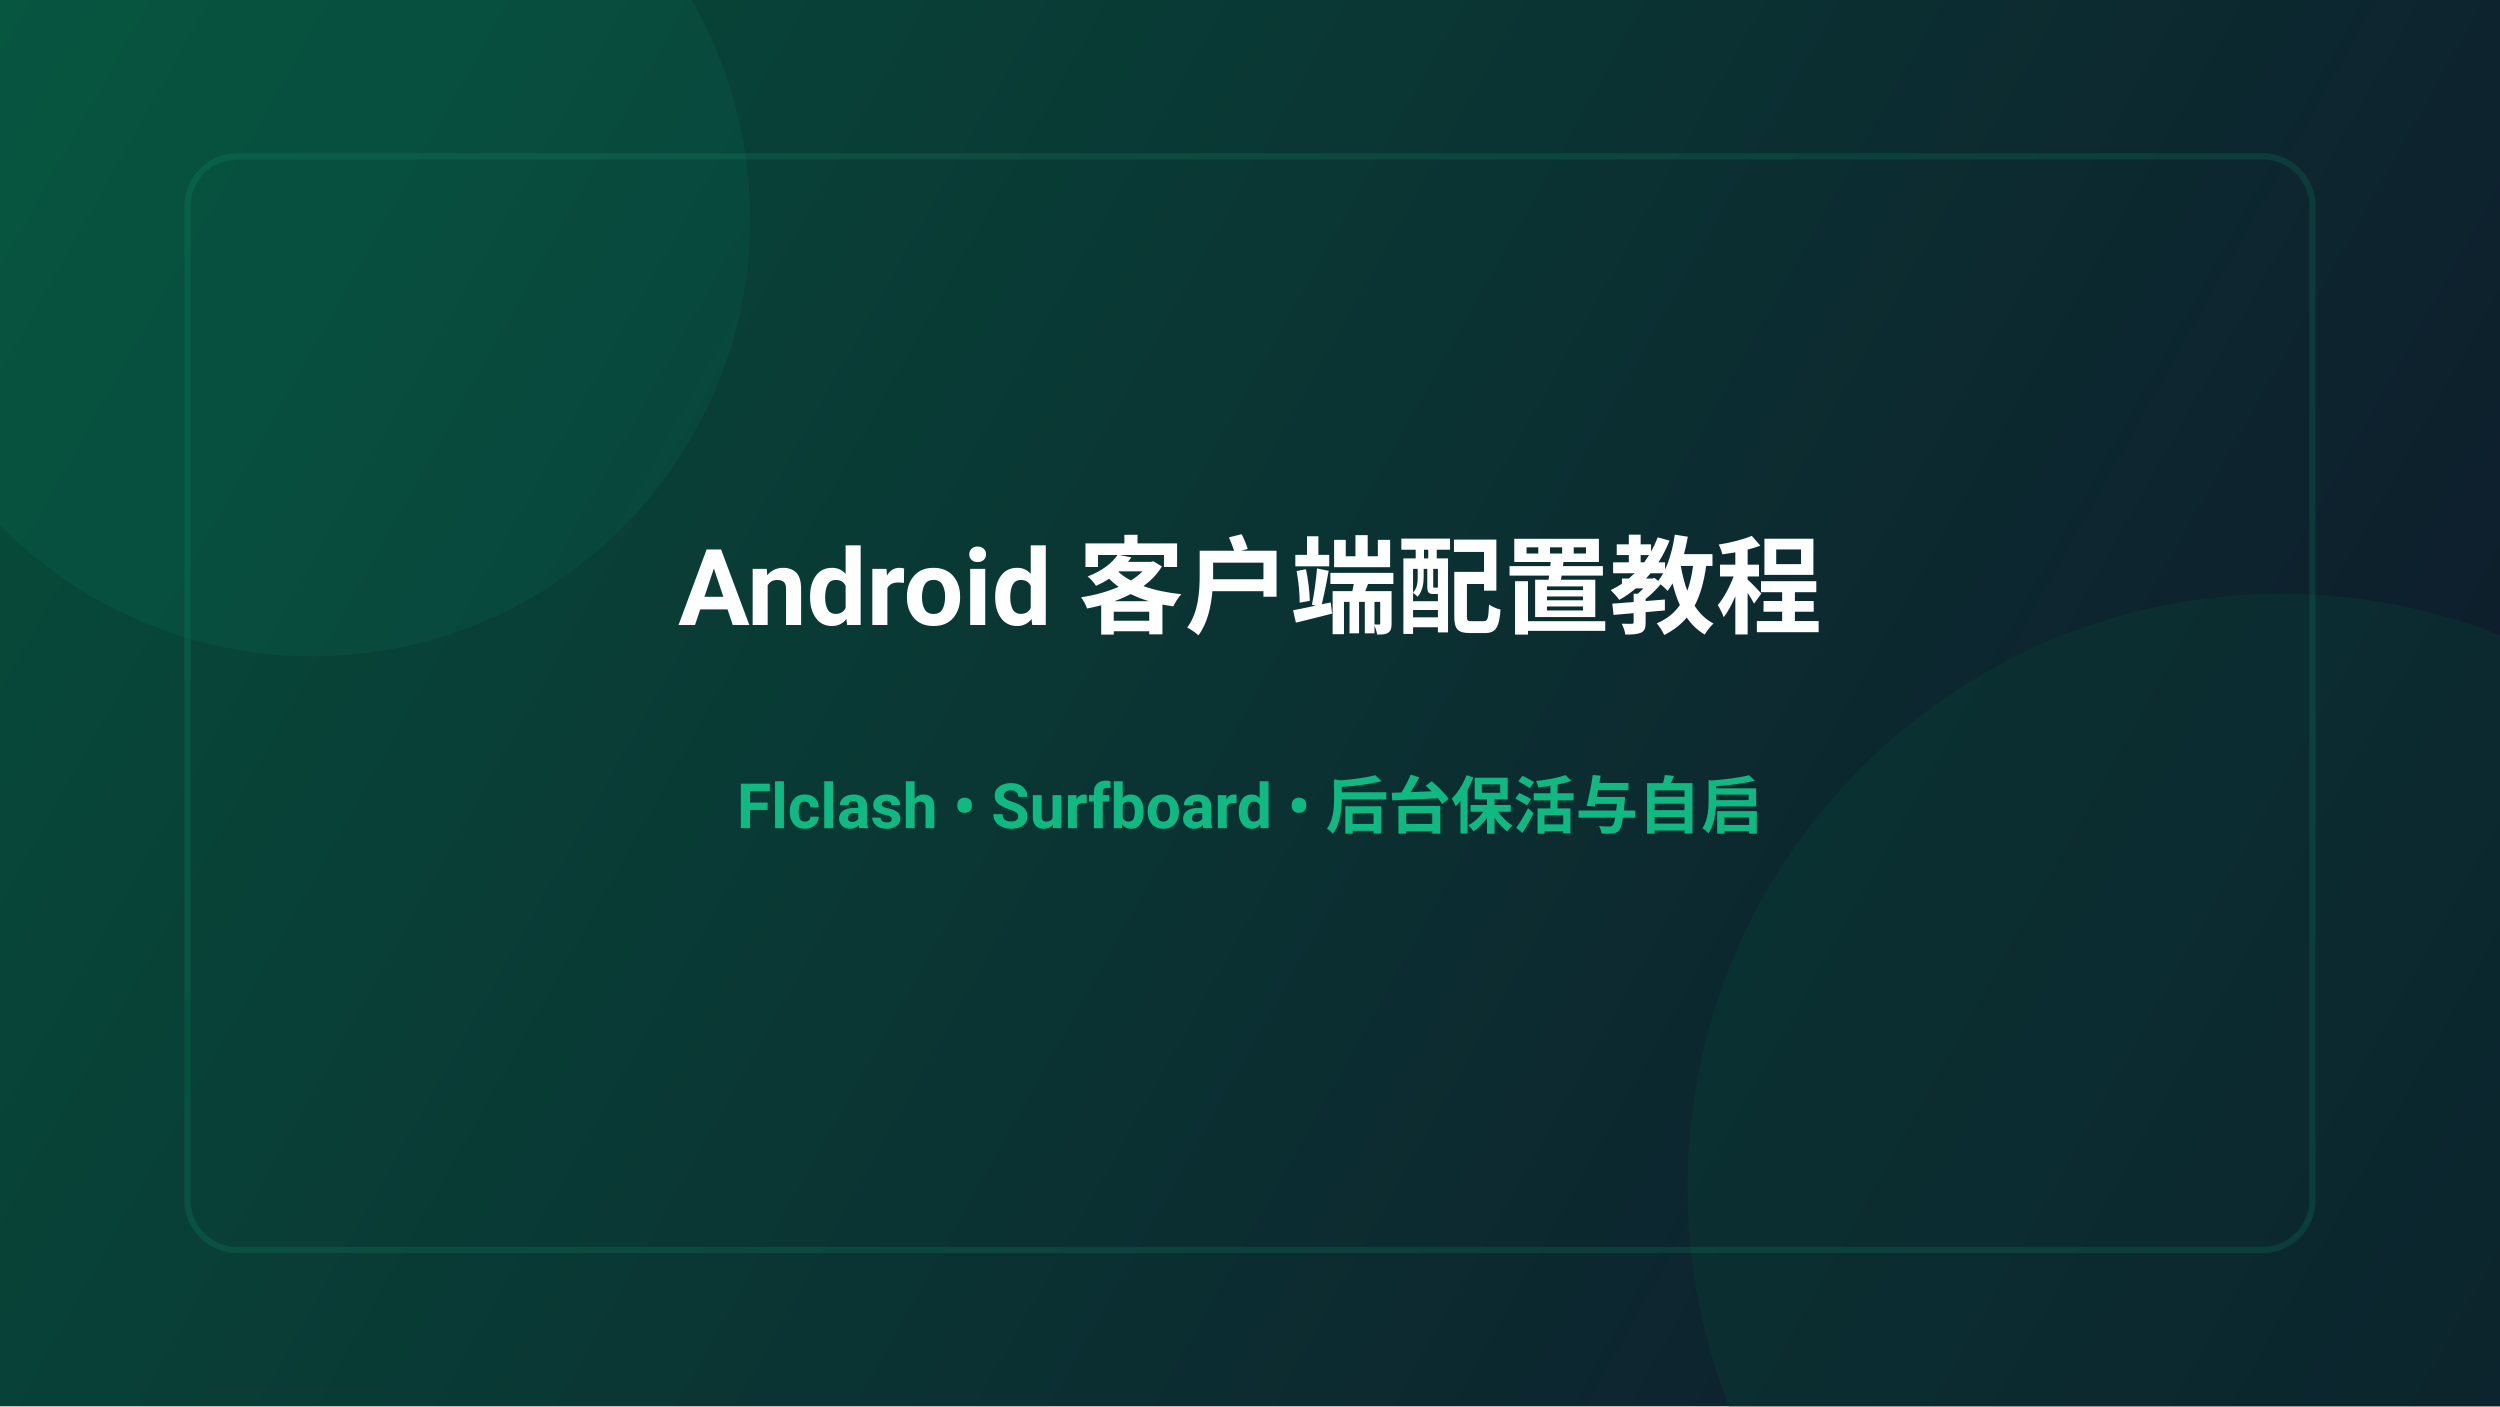
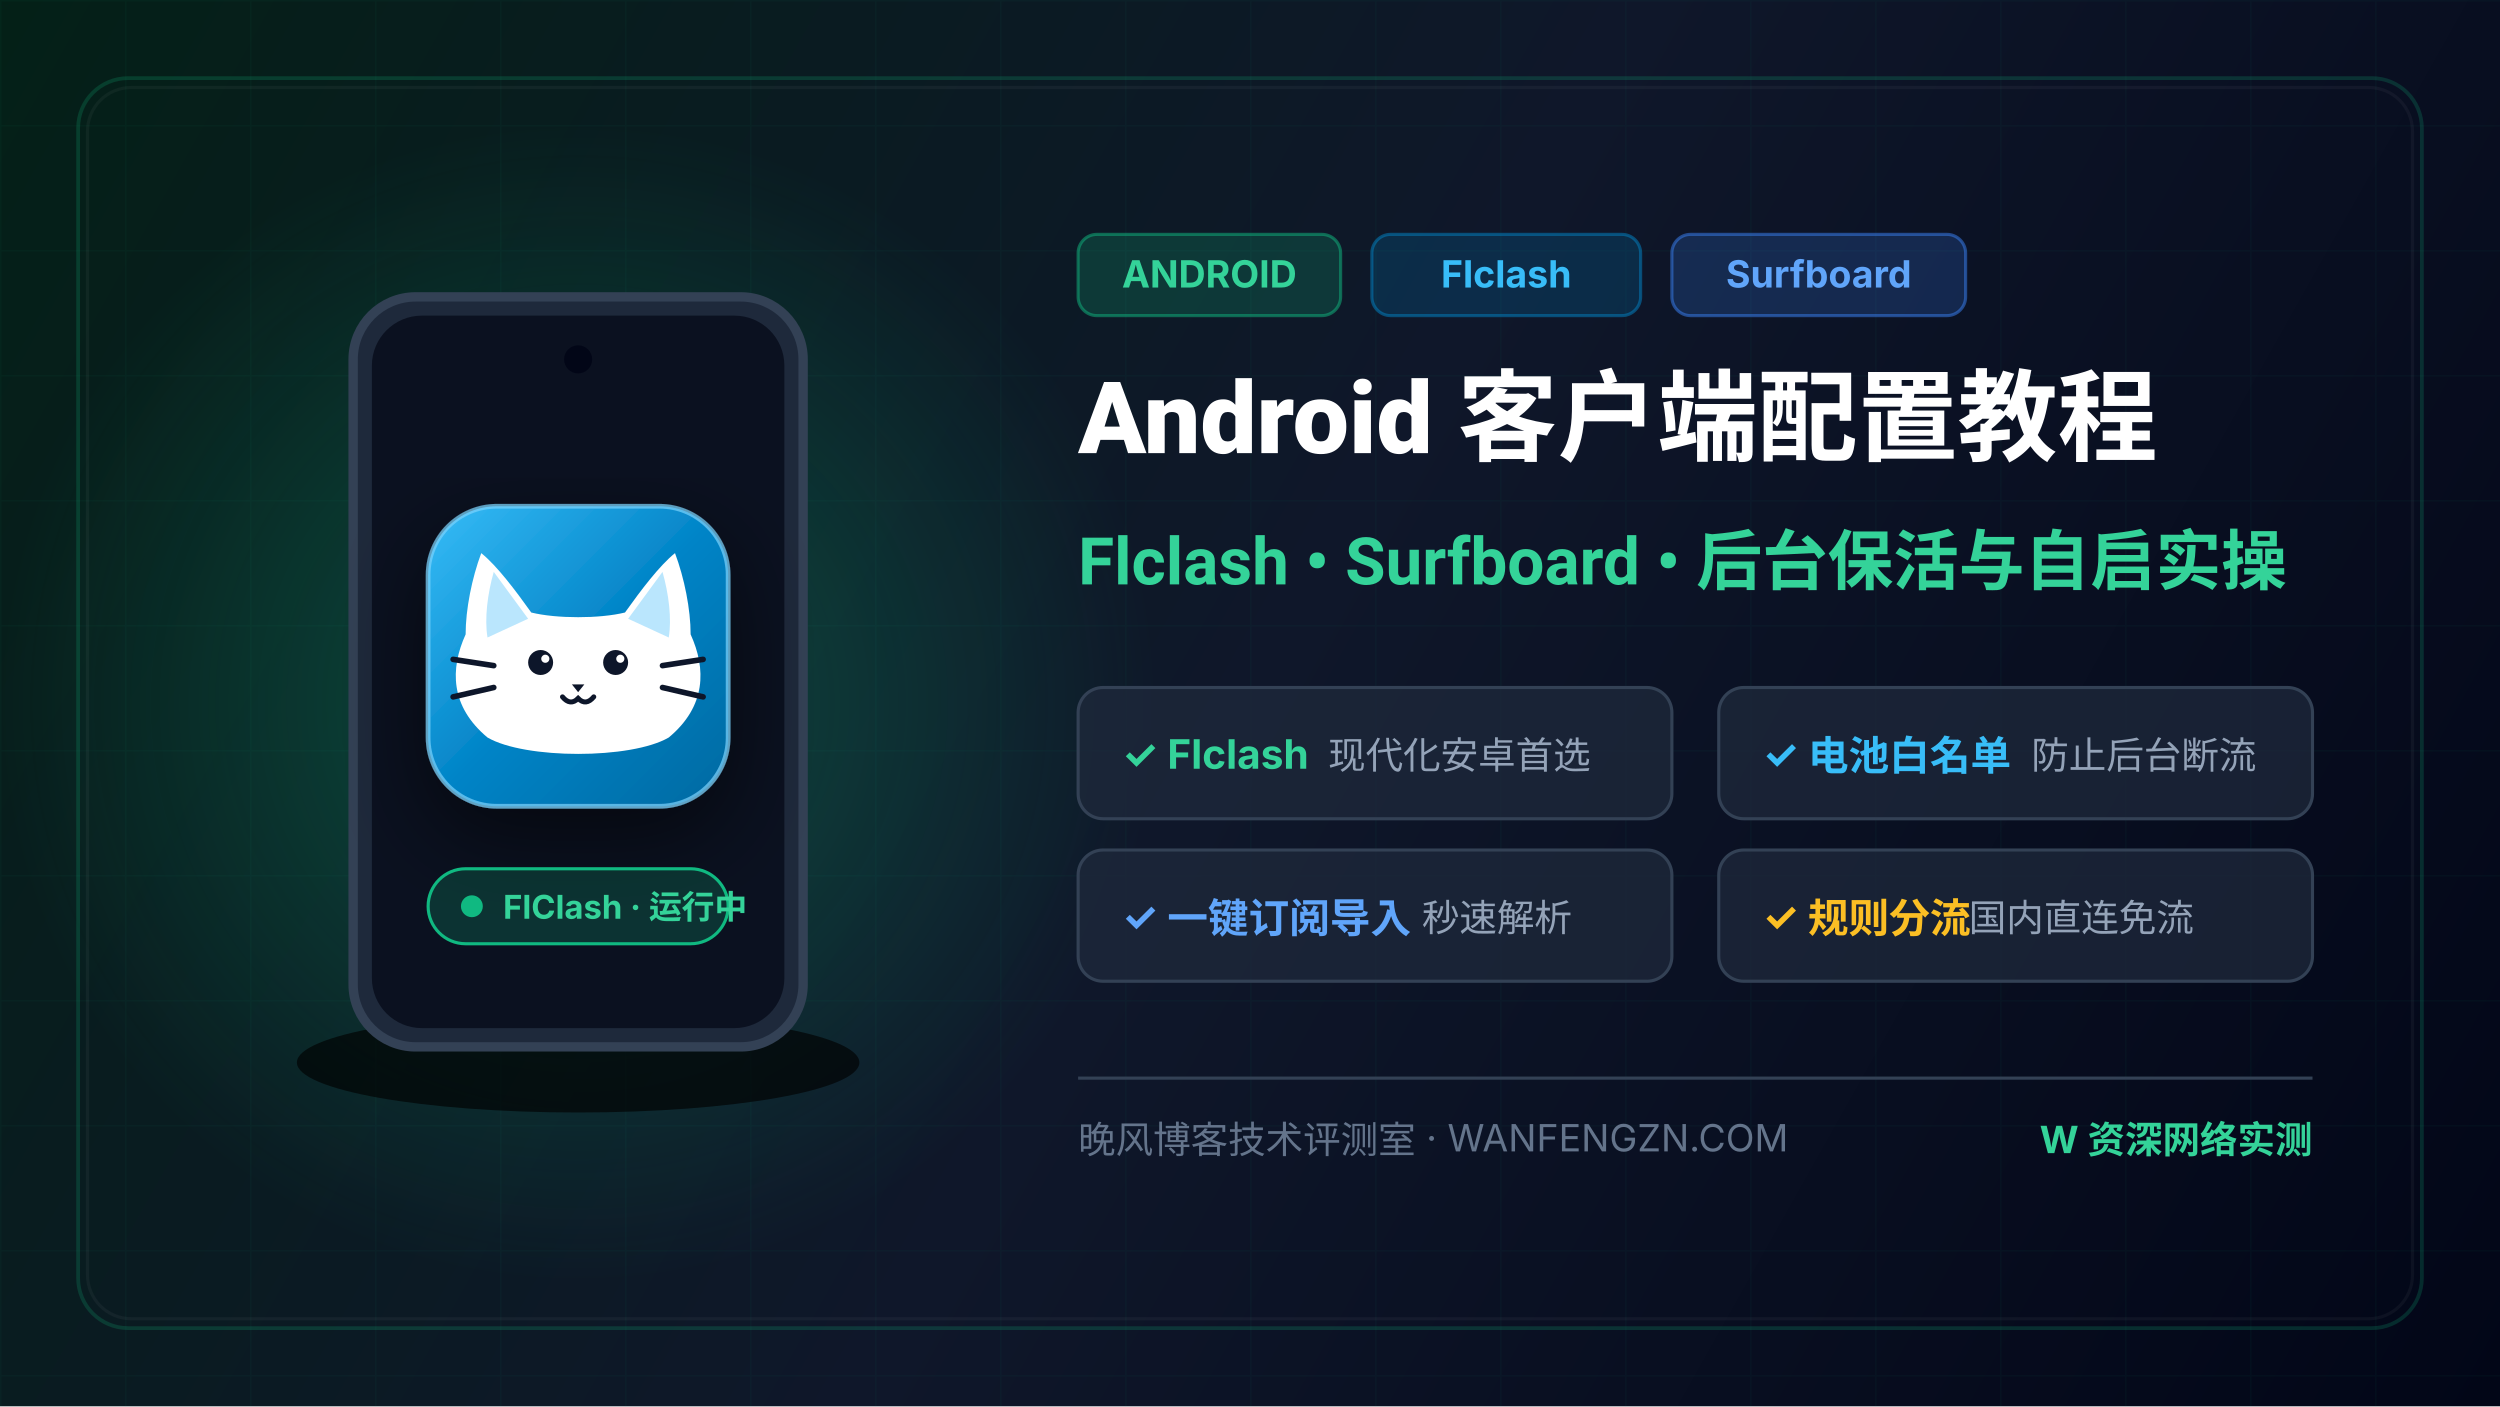
<svg xmlns="http://www.w3.org/2000/svg" width="800" height="450" viewBox="0 0 800 450" fill="none">
-   <rect width="800" height="450" fill="url(#paint0_linear)" />
-   <circle cx="100" cy="70" r="140" fill="#10B981" fill-opacity="0.08" />
-   <circle cx="730" cy="380" r="190" fill="#064E3B" fill-opacity="0.25" />
-   <rect x="60" y="50" width="680" height="350" rx="16" stroke="#10B981" stroke-opacity="0.15" stroke-width="2" />
-   <text x="400" y="200" text-anchor="middle" fill="#FFFFFF" font-family="-apple-system, BlinkMacSystemFont, 'Segoe UI', Roboto, sans-serif" font-size="34" font-weight="bold">Android 客户端配置教程</text>
-   <text x="400" y="265" text-anchor="middle" fill="#10B981" font-family="-apple-system, BlinkMacSystemFont, 'Segoe UI', Roboto, sans-serif" font-size="20" font-weight="600">Flclash • Surfboard • 后台保活与自启</text>
  <defs>
-     <linearGradient id="paint0_linear" x1="0" y1="0" x2="800" y2="450" gradientUnits="userSpaceOnUse">
-       <stop stop-color="#064E3B" />
-       <stop offset="1" stop-color="#0F172A" />
+     <linearGradient id="anBg" x1="0" y1="0" x2="800" y2="450" gradientUnits="userSpaceOnUse">
+       <stop offset="0%" stop-color="#042017" />
+       <stop offset="50%" stop-color="#0f172a" />
+       <stop offset="100%" stop-color="#020617" />
    </linearGradient>
+     <linearGradient id="clashOfficialBlue" x1="0" y1="0" x2="1" y2="1">
+       <stop offset="0%" stop-color="#38bdf8" />
+       <stop offset="50%" stop-color="#0284c7" />
+       <stop offset="100%" stop-color="#0369a1" />
+     </linearGradient>
+     <radialGradient id="anGlow" cx="0" cy="0" r="1" gradientUnits="userSpaceOnUse" gradientTransform="translate(185 225) scale(185)">
+       <stop offset="0%" stop-color="#10b981" stop-opacity="0.32" />
+       <stop offset="100%" stop-color="#10b981" stop-opacity="0" />
+     </radialGradient>
+     <filter id="iconShadow" x="-30%" y="-20%" width="160%" height="160%">
+       <feDropShadow dx="0" dy="10" stdDeviation="14" flood-color="#000000" flood-opacity="0.55" />
+     </filter>
  </defs>
+   <rect width="800" height="450" fill="url(#anBg)" />
+   <pattern id="anGrid" width="40" height="40" patternUnits="userSpaceOnUse">
+     <path d="M 40 0 L 0 0 0 40" fill="none" stroke="#10b981" stroke-opacity="0.04" stroke-width="1" />
+   </pattern>
+   <rect width="800" height="450" fill="url(#anGrid)" />
+   <circle cx="185" cy="225" r="185" fill="url(#anGlow)" />
+   <rect x="25" y="25" width="750" height="400" rx="16" stroke="#10b981" stroke-opacity="0.2" stroke-width="1.2" />
+   <rect x="28" y="28" width="744" height="394" rx="14" stroke="#ffffff" stroke-opacity="0.04" stroke-width="1" />
+   <g transform="translate(185, 220)">
+     <ellipse cx="0" cy="120" rx="90" ry="16" fill="#000000" fill-opacity="0.65" />
+     <rect x="-72" y="-125" width="144" height="240" rx="20" fill="#1e293b" stroke="#334155" stroke-width="3" />
+     <rect x="-66" y="-119" width="132" height="228" rx="16" fill="#0b1120" />
+     <circle cx="0" cy="-105" r="4.5" fill="#020617" />
+     <g transform="translate(0, -10)" filter="url(#iconShadow)">
+       <rect x="-48" y="-48" width="96" height="96" rx="22" fill="url(#clashOfficialBlue)" stroke="#7dd3fc" stroke-opacity="0.7" stroke-width="1.5" />
+       <path d="M -15 -14 C -7 -12, 7 -12, 15 -14 C 20 -21, 26 -29, 31 -33 C 34 -25, 36 -15, 36 -7 C 41 4, 41 16, 29 26 C 17 33, -17 33, -29 26 C -41 16, -41 4, -36 -7 C -36 -15, -34 -25, -31 -33 C -26 -29, -20 -21, -15 -14 Z" fill="#ffffff" />
+       <path d="M -16 -12 L -27 -27 C -29 -20, -30 -12, -29 -6 Z" fill="#bae6fd" />
+       <path d="M 16 -12 L 27 -27 C 29 -20, 30 -12, 29 -6 Z" fill="#bae6fd" />
+       <circle cx="-12" cy="2" r="4" fill="#0f172a" />
+       <circle cx="12" cy="2" r="4" fill="#0f172a" />
+       <circle cx="-10.5" cy="0.8" r="1.3" fill="#ffffff" />
+       <circle cx="13.5" cy="0.8" r="1.3" fill="#ffffff" />
+       <path d="M -2 9 L 2 9 L 0 11.5 Z" fill="#0f172a" />
+       <path d="M -5 13 Q -2.5 16 0 13.5 Q 2.5 16 5 13" stroke="#0f172a" stroke-width="1.6" stroke-linecap="round" fill="none" />
+       <line x1="-27" y1="3" x2="-40" y2="1" stroke="#0f172a" stroke-width="1.8" stroke-linecap="round" />
+       <line x1="-27" y1="10" x2="-40" y2="13" stroke="#0f172a" stroke-width="1.8" stroke-linecap="round" />
+       <line x1="27" y1="3" x2="40" y2="1" stroke="#0f172a" stroke-width="1.8" stroke-linecap="round" />
+       <line x1="27" y1="10" x2="40" y2="13" stroke="#0f172a" stroke-width="1.8" stroke-linecap="round" />
+     </g>
+     <rect x="-48" y="58" width="96" height="24" rx="12" fill="#10b981" fill-opacity="0.2" stroke="#10b981" stroke-width="1" />
+     <circle cx="-34" cy="70" r="3.5" fill="#10b981" />
+     <text x="-24" y="74" fill="#34d399" font-family="-apple-system, sans-serif" font-size="10.5" font-weight="bold">FlClash · 运行中</text>
+   </g>
+   <g transform="translate(345, 75)">
+     <g transform="translate(0, 0)">
+       <rect x="0" y="0" width="84" height="26" rx="6" fill="#10b981" fill-opacity="0.2" stroke="#10b981" stroke-opacity="0.5" stroke-width="1" />
+       <text x="42" y="17" fill="#34d399" font-family="-apple-system, sans-serif" font-size="12" font-weight="bold" text-anchor="middle">ANDROID</text>
+       <rect x="94" y="0" width="86" height="26" rx="6" fill="#0284c7" fill-opacity="0.2" stroke="#0284c7" stroke-opacity="0.5" stroke-width="1" />
+       <text x="137" y="17" fill="#38bdf8" font-family="-apple-system, sans-serif" font-size="12" font-weight="bold" text-anchor="middle">Flclash</text>
+       <rect x="190" y="0" width="94" height="26" rx="6" fill="#3b82f6" fill-opacity="0.2" stroke="#3b82f6" stroke-opacity="0.5" stroke-width="1" />
+       <text x="237" y="17" fill="#60a5fa" font-family="-apple-system, sans-serif" font-size="12" font-weight="bold" text-anchor="middle">Surfboard</text>
+     </g>
+     <text x="0" y="70" fill="#ffffff" font-family="-apple-system, BlinkMacSystemFont, 'Segoe UI', Roboto, sans-serif" font-size="32" font-weight="800">Android 客户端配置教程</text>
+     <text x="0" y="112" fill="#34d399" font-family="-apple-system, BlinkMacSystemFont, 'Segoe UI', Roboto, sans-serif" font-size="21" font-weight="700">Flclash • Surfboard • 后台保活与自启实操</text>
+     <g transform="translate(0, 145)">
+       <g transform="translate(0, 0)">
+         <rect x="0" y="0" width="190" height="42" rx="8" fill="#1e293b" fill-opacity="0.75" stroke="#334155" stroke-width="1" />
+         <text x="14" y="26" fill="#34d399" font-family="-apple-system, sans-serif" font-size="13" font-weight="bold">✓ Flclash</text>
+         <text x="80" y="26" fill="#94a3b8" font-family="-apple-system, sans-serif" font-size="12">现代化安卓首选</text>
+       </g>
+       <g transform="translate(205, 0)">
+         <rect x="0" y="0" width="190" height="42" rx="8" fill="#1e293b" fill-opacity="0.75" stroke="#334155" stroke-width="1" />
+         <text x="14" y="26" fill="#38bdf8" font-family="-apple-system, sans-serif" font-size="13" font-weight="bold">✓ 电池白名单</text>
+         <text x="100" y="26" fill="#94a3b8" font-family="-apple-system, sans-serif" font-size="12">防止后台断流</text>
+       </g>
+       <g transform="translate(0, 52)">
+         <rect x="0" y="0" width="190" height="42" rx="8" fill="#1e293b" fill-opacity="0.75" stroke="#334155" stroke-width="1" />
+         <text x="14" y="26" fill="#60a5fa" font-family="-apple-system, sans-serif" font-size="13" font-weight="bold">✓ 一键订阅导入</text>
+         <text x="110" y="26" fill="#94a3b8" font-family="-apple-system, sans-serif" font-size="12">秒速解析</text>
+       </g>
+       <g transform="translate(205, 52)">
+         <rect x="0" y="0" width="190" height="42" rx="8" fill="#1e293b" fill-opacity="0.75" stroke="#334155" stroke-width="1" />
+         <text x="14" y="26" fill="#fbbf24" font-family="-apple-system, sans-serif" font-size="13" font-weight="bold">✓ 规则分流</text>
+         <text x="80" y="26" fill="#94a3b8" font-family="-apple-system, sans-serif" font-size="12">国内直连免流</text>
+       </g>
+     </g>
+     <g transform="translate(0, 270)">
+       <line x1="0" y1="0" x2="395" y2="0" stroke="#334155" stroke-width="1" />
+       <text x="0" y="24" fill="#64748b" font-family="-apple-system, sans-serif" font-size="12">晚风博客技术评测室 · WANFENGZN.COM</text>
+       <text x="395" y="24" fill="#34d399" font-family="-apple-system, sans-serif" font-size="12" font-weight="bold" text-anchor="end">W 资深网络实测</text>
+     </g>
+   </g>
</svg>
